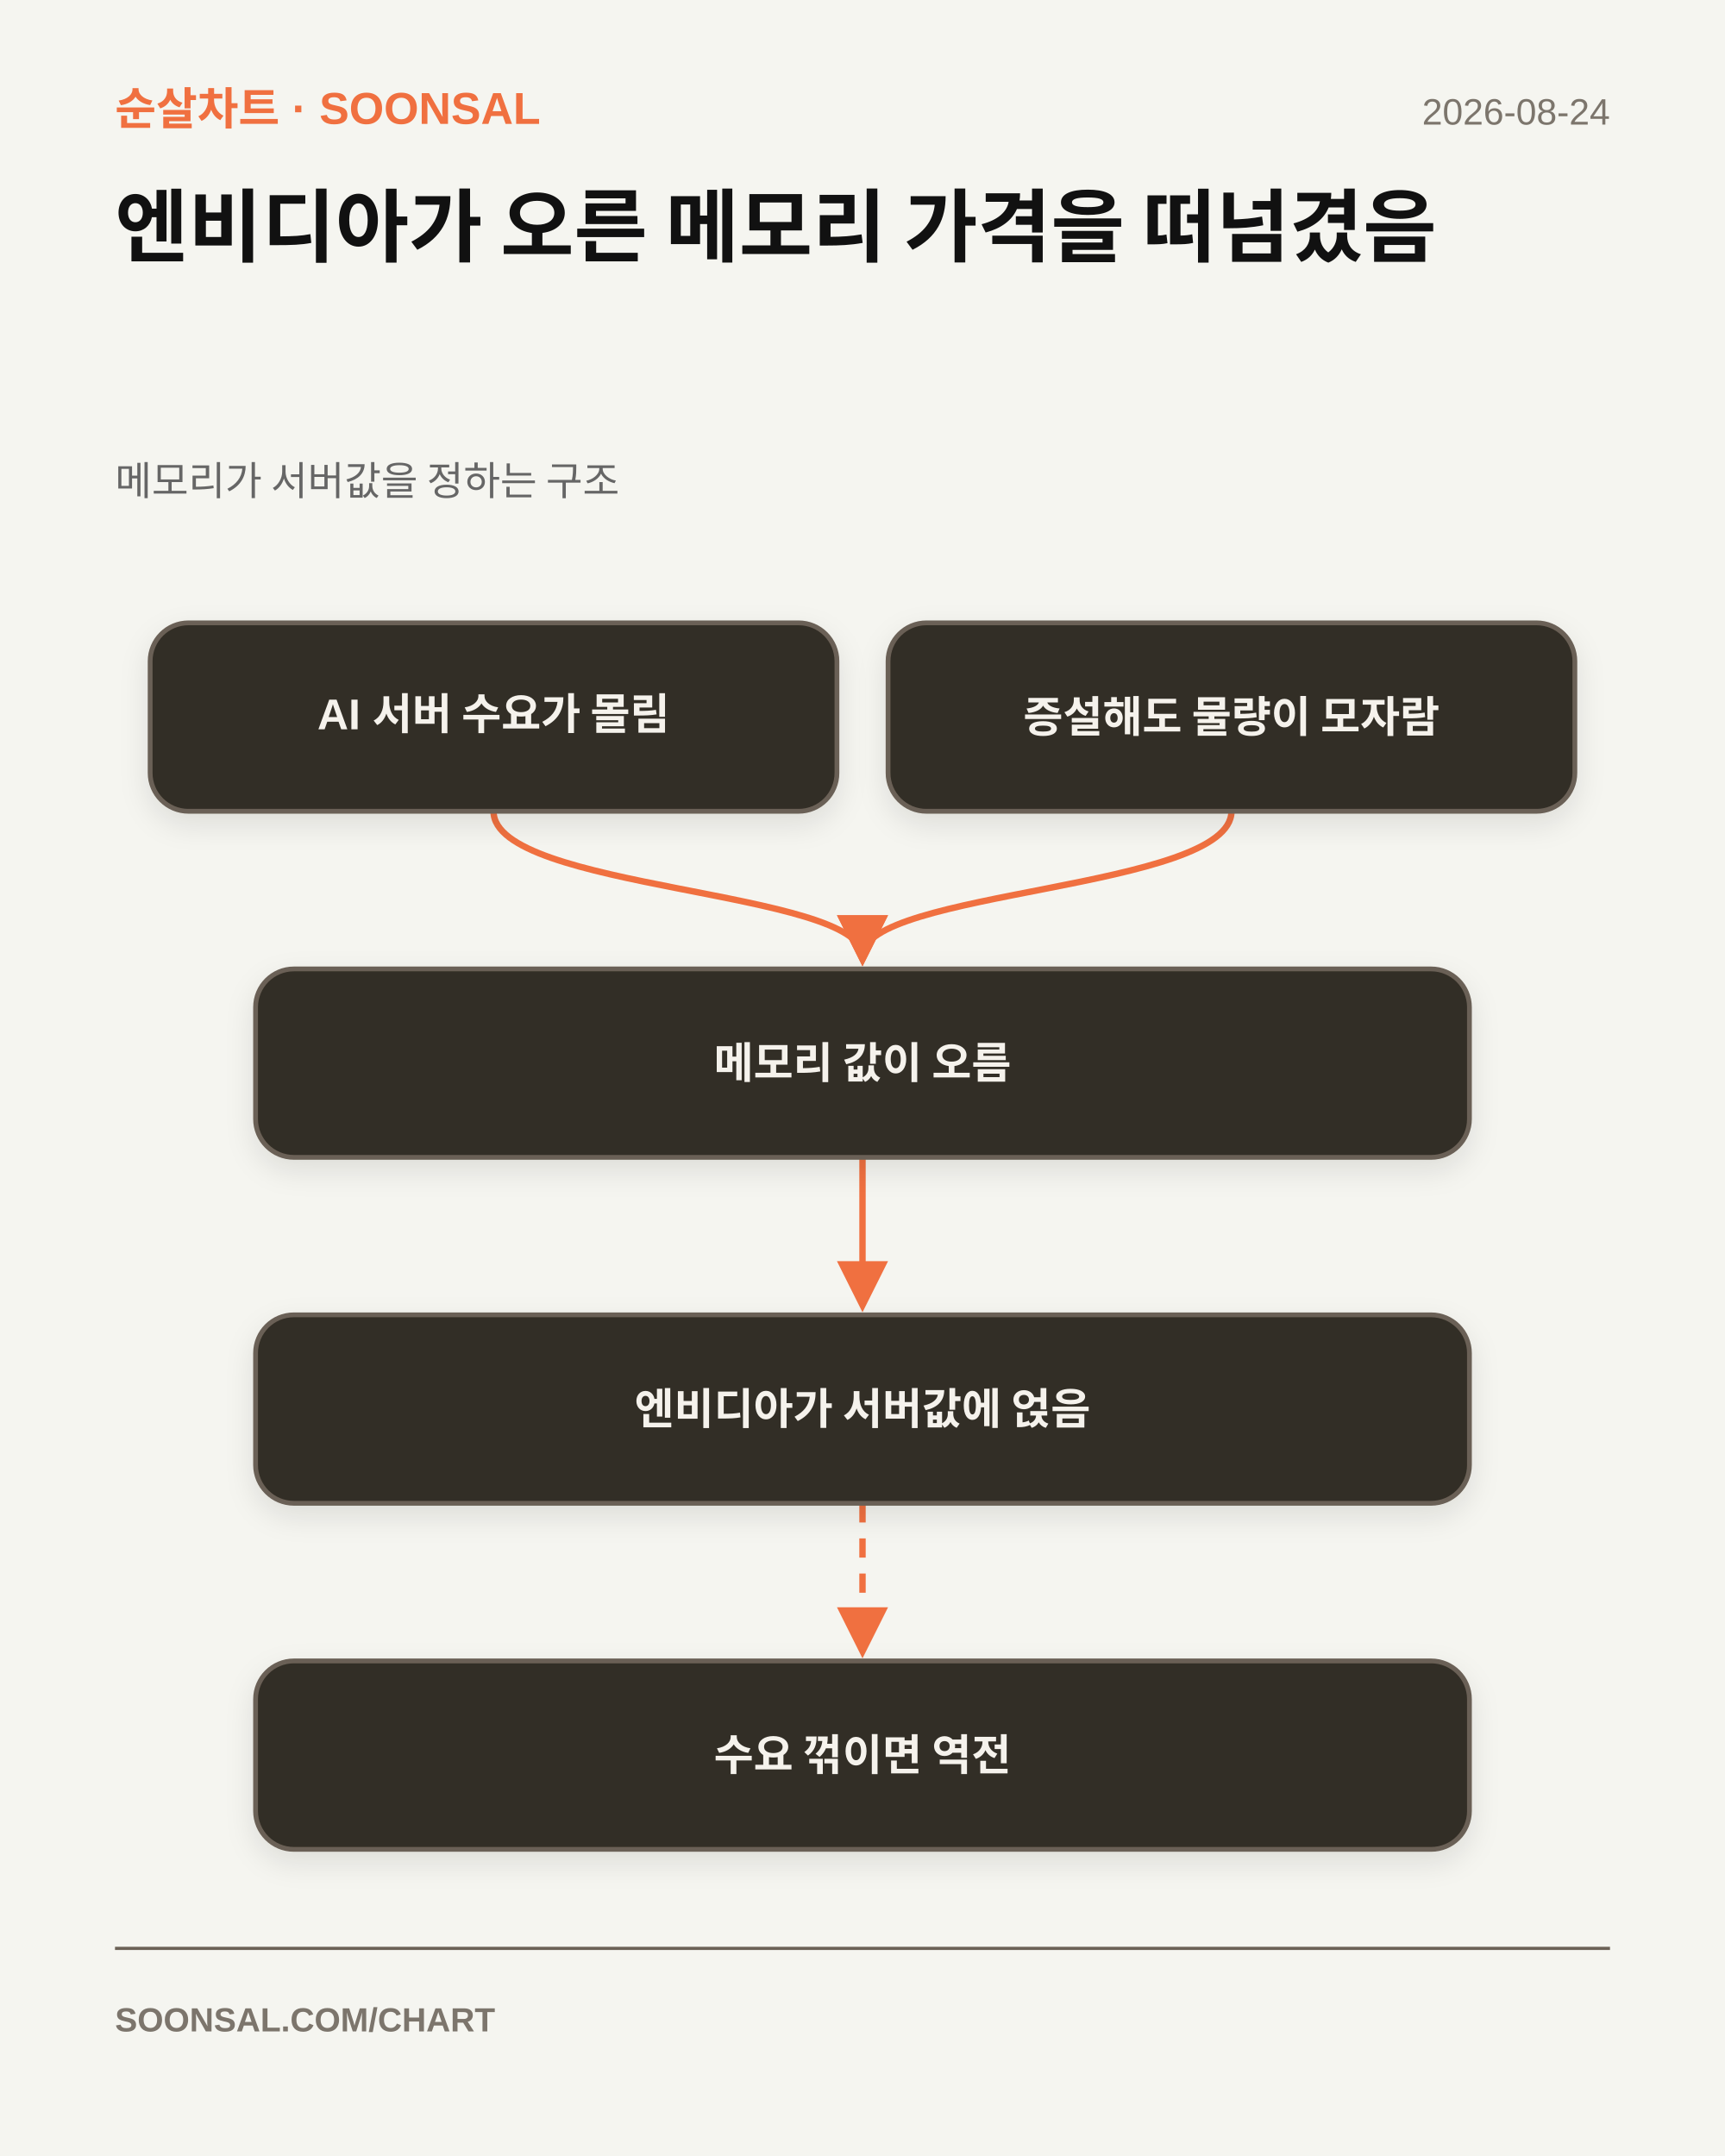
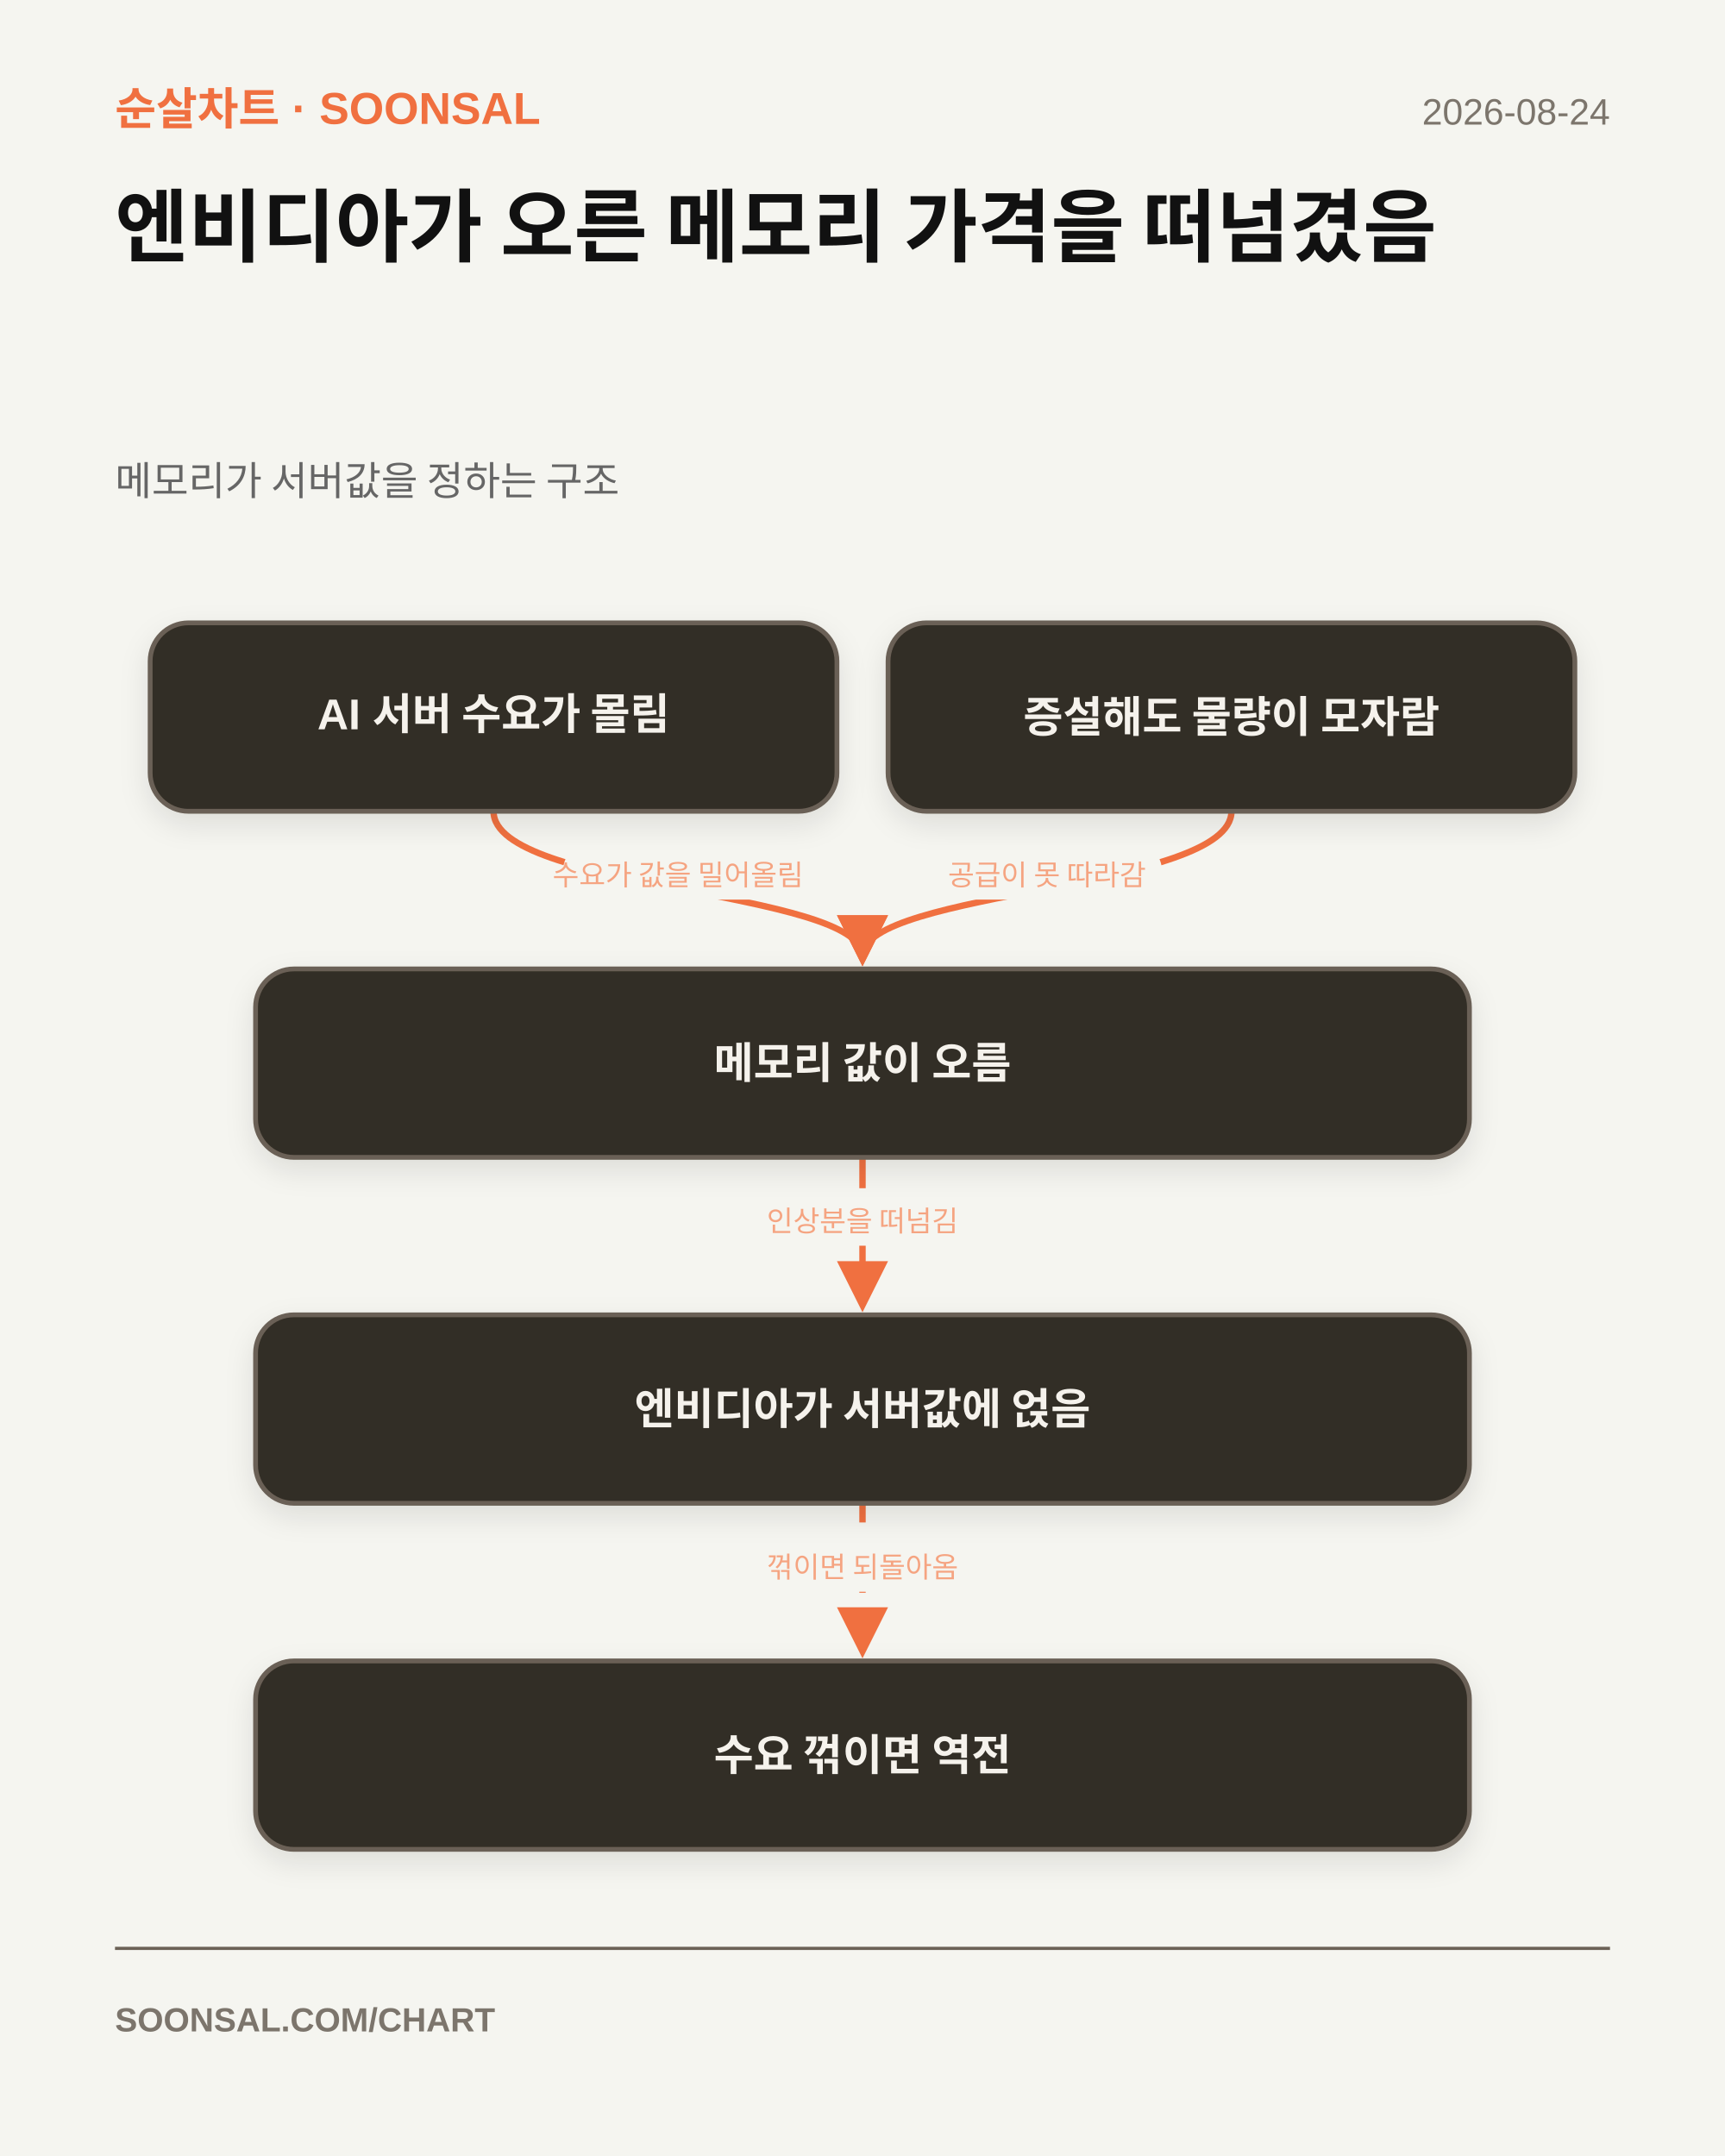
<svg xmlns="http://www.w3.org/2000/svg" width="1080" height="1350" viewBox="0 0 1080 1350">
  <defs>
    <filter id="shadow" x="-20%" y="-20%" width="140%" height="160%">
      <feDropShadow dx="0" dy="7" stdDeviation="9" flood-color="#111111" flood-opacity=".10" />
    </filter>
    <marker id="arrow" viewBox="0 0 10 10" refX="8" refY="5" markerWidth="8" markerHeight="8" orient="auto-start-reverse">
      <path d="M 0 0 L 10 5 L 0 10 z" fill="#F07040" />
    </marker>
  </defs>
  <rect width="1080" height="1350" fill="#F5F5F0" />
  <text x="72" y="78" font-family="Apple SD Gothic Neo,Malgun Gothic,Arial,sans-serif" font-size="28" font-weight="800" fill="#F07040">순살차트 · SOONSAL</text>
  <text x="1008" y="78" text-anchor="end" font-family="Apple SD Gothic Neo,Malgun Gothic,Arial,sans-serif" font-size="23" fill="#7C756C">2026-08-24</text>
  <text x="72" y="160" font-family="Apple SD Gothic Neo,Malgun Gothic,Arial,sans-serif" font-size="50" font-weight="800" fill="#111111">엔비디아가 오른 메모리 가격을 떠넘겼음</text>
  <text x="72" y="310" font-family="Apple SD Gothic Neo,Malgun Gothic,Arial,sans-serif" font-size="25" fill="#666666">메모리가 서버값을 정하는 구조</text>
  <path d="M 309.0 508.0 C 309.0 557.3, 540.0 557.3, 540.0 598.7" fill="none" stroke="#F07040" stroke-width="4" marker-end="url(#arrow)" />
+   <rect x="352.5" y="527.3" width="144" height="36" rx="18" fill="#F5F5F0" />
+   <text x="424.5" y="554.3" text-anchor="middle" font-family="Apple SD Gothic Neo,Malgun Gothic,Arial,sans-serif" font-size="18" fill="#F5A481">수요가 값을 밀어올림</text>
  <path d="M 771.0 508.0 C 771.0 557.3, 540.0 557.3, 540.0 598.7" fill="none" stroke="#F07040" stroke-width="4" marker-end="url(#arrow)" />
-   <path d="M 540.0 724.7 C 540.0 774.0, 540.0 774.0, 540.0 815.3" fill="none" stroke="#F07040" stroke-width="4" marker-end="url(#arrow)" />
-   <path d="M 540.0 941.3 C 540.0 990.7, 540.0 990.7, 540.0 1032.0" fill="none" stroke="#F07040" stroke-width="4" stroke-dasharray="12 10" marker-end="url(#arrow)" />
+   <rect x="583.5" y="527.3" width="144" height="36" rx="18" fill="#F5F5F0" />
+   <text x="655.5" y="554.3" text-anchor="middle" font-family="Apple SD Gothic Neo,Malgun Gothic,Arial,sans-serif" font-size="18" fill="#F5A481">공급이 못 따라감</text>
+   <path d="M 540.0 724.7 L 540.0 815.3" fill="none" stroke="#F07040" stroke-width="4" marker-end="url(#arrow)" />
+   <rect x="468.0" y="744.0" width="144" height="36" rx="18" fill="#F5F5F0" />
+   <text x="540.0" y="771.0" text-anchor="middle" font-family="Apple SD Gothic Neo,Malgun Gothic,Arial,sans-serif" font-size="18" fill="#F5A481">인상분을 떠넘김</text>
+   <path d="M 540.0 941.3 L 540.0 1032.0" fill="none" stroke="#F07040" stroke-width="4" stroke-dasharray="12 10" marker-end="url(#arrow)" />
+   <rect x="468.0" y="960.7" width="144" height="36" rx="18" fill="#F5F5F0" />
+   <text x="540.0" y="987.7" text-anchor="middle" font-family="Apple SD Gothic Neo,Malgun Gothic,Arial,sans-serif" font-size="18" fill="#F5A481">꺾이면 되돌아옴</text>
  <rect x="94.0" y="390.0" width="430.0" height="118" rx="24" fill="#332E26" stroke="#6B6156" stroke-width="3" filter="url(#shadow)" />
  <text x="309.0" y="449.0" text-anchor="middle" dominant-baseline="middle" font-family="Apple SD Gothic Neo,Malgun Gothic,Arial,sans-serif" font-size="27" font-weight="700" fill="#F5F2EC">AI 서버 수요가 몰림</text>
  <rect x="556.0" y="390.0" width="430.0" height="118" rx="24" fill="#332E26" stroke="#6B6156" stroke-width="3" filter="url(#shadow)" />
  <text x="771.0" y="449.0" text-anchor="middle" dominant-baseline="middle" font-family="Apple SD Gothic Neo,Malgun Gothic,Arial,sans-serif" font-size="27" font-weight="700" fill="#F5F2EC">증설해도 물량이 모자람</text>
  <rect x="160.0" y="606.7" width="760.0" height="118" rx="24" fill="#332E26" stroke="#6B6156" stroke-width="3" filter="url(#shadow)" />
  <text x="540.0" y="665.7" text-anchor="middle" dominant-baseline="middle" font-family="Apple SD Gothic Neo,Malgun Gothic,Arial,sans-serif" font-size="27" font-weight="700" fill="#F5F2EC">메모리 값이 오름</text>
  <rect x="160.0" y="823.3" width="760.0" height="118" rx="24" fill="#332E26" stroke="#6B6156" stroke-width="3" filter="url(#shadow)" />
  <text x="540.0" y="882.3" text-anchor="middle" dominant-baseline="middle" font-family="Apple SD Gothic Neo,Malgun Gothic,Arial,sans-serif" font-size="27" font-weight="700" fill="#F5F2EC">엔비디아가 서버값에 얹음</text>
  <rect x="160.0" y="1040.0" width="760.0" height="118" rx="24" fill="#332E26" stroke="#6B6156" stroke-width="3" filter="url(#shadow)" />
  <text x="540.0" y="1099.0" text-anchor="middle" dominant-baseline="middle" font-family="Apple SD Gothic Neo,Malgun Gothic,Arial,sans-serif" font-size="27" font-weight="700" fill="#F5F2EC">수요 꺾이면 역전</text>
  <line x1="72" y1="1220" x2="1008" y2="1220" stroke="#6B6156" stroke-width="2" />
  <text x="72" y="1272" font-family="Apple SD Gothic Neo,Malgun Gothic,Arial,sans-serif" font-size="21" font-weight="700" fill="#7C756C">SOONSAL.COM/CHART</text>
</svg>
